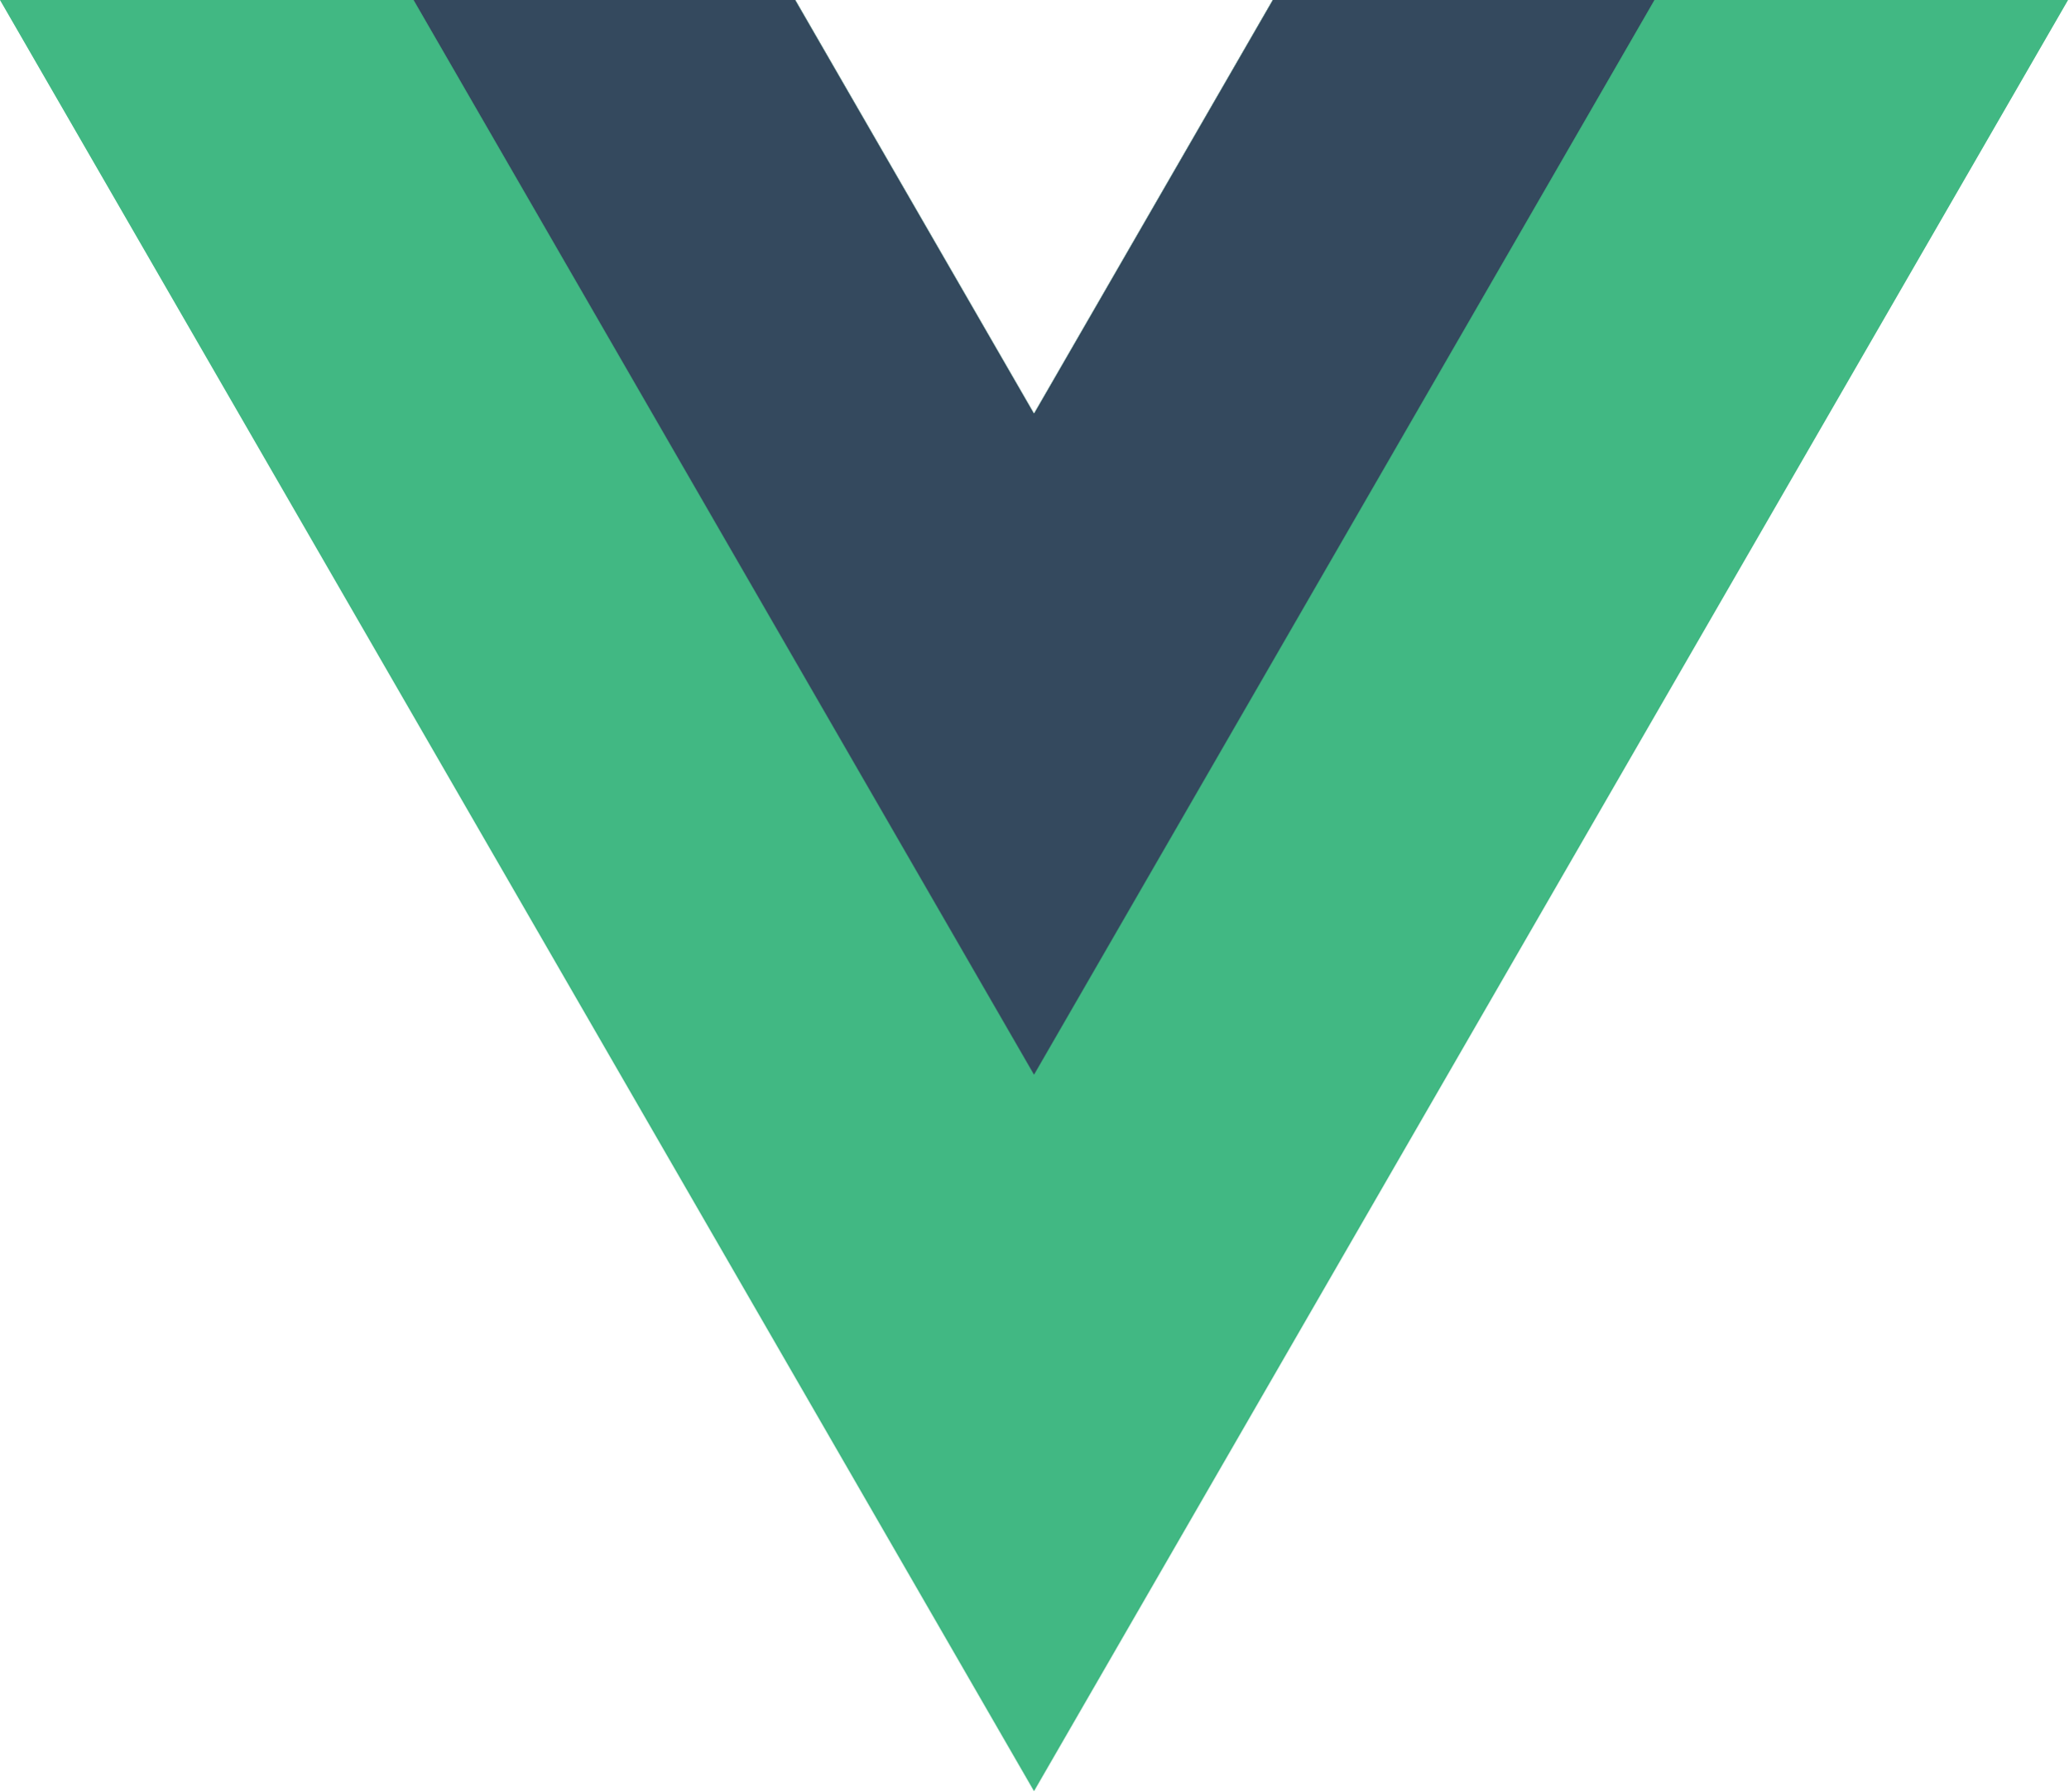
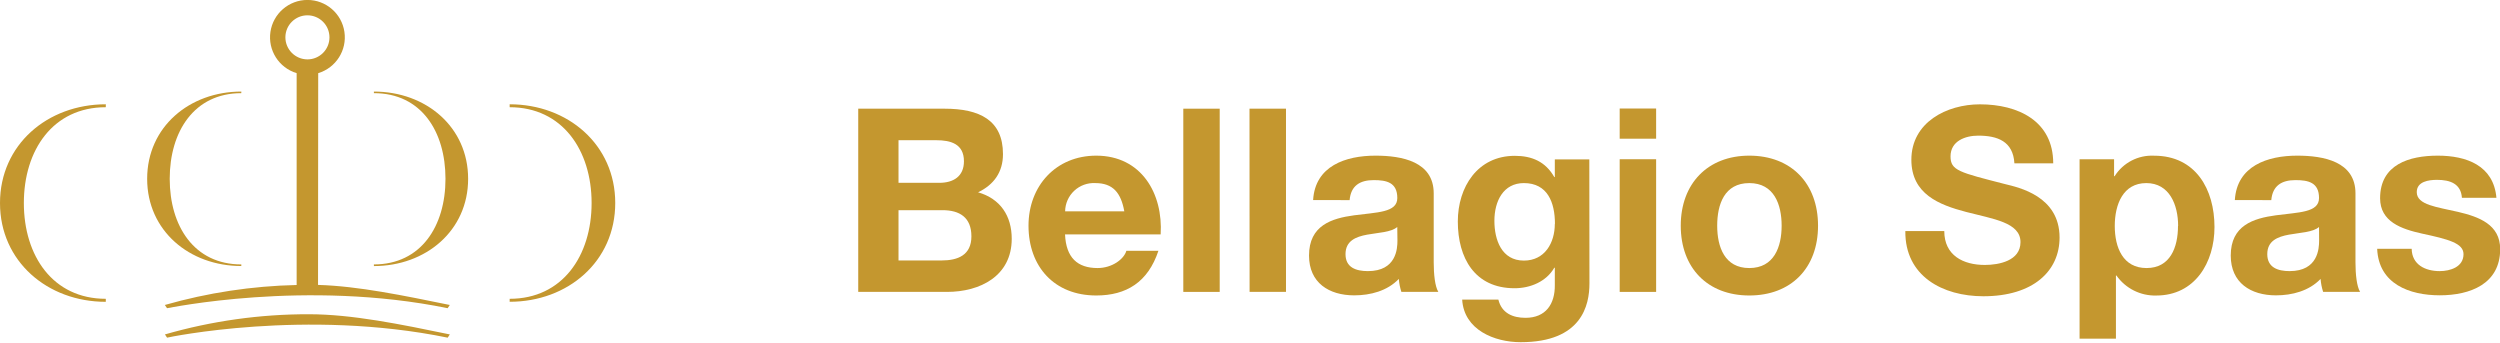
- <svg xmlns="http://www.w3.org/2000/svg" viewBox="0 0 261.76 226.69">
-   <path d="M161.096.001l-30.225 52.351L100.647.001H-.005l130.877 226.688L261.749.001z" fill="#41b883" />
-   <path d="M161.096.001l-30.225 52.351L100.647.001H52.346l78.526 136.01L209.398.001z" fill="#34495e" />
+ <svg xmlns="http://www.w3.org/2000/svg" id="图层_1" data-name="图层 1" viewBox="0 0 579.65 79.34">
+   <defs>
+     <style>.cls-1{fill:#c4972f;}</style>
+   </defs>
+   <path class="cls-1" d="M58.78,441.82v-.37c-10.94,0-16.6-8.9-16.6-19.85s5.66-19.86,16.6-19.86v-.37c-12,0-21.83,8.19-21.83,20.23s9.81,20.22,21.83,20.22" transform="translate(-2.83 -380.14)" />
+   <path class="cls-1" d="M2.83,427.22c0,13.52,11,22.9,24.53,22.9v-.7c-12.26,0-19-9.94-19-22.2S15.1,405,27.36,405v-.68c-13.54,0-24.53,9.39-24.53,22.9" transform="translate(-2.83 -380.14)" />
+   <path class="cls-1" d="M89.52,401.37v.37c11,0,16.6,8.91,16.6,19.86s-5.65,19.85-16.6,19.85v.38c12,0,21.85-8.18,21.85-20.23s-9.81-20.23-21.85-20.23" transform="translate(-2.83 -380.14)" />
+   <path class="cls-1" d="M121,404.32V405c12.24,0,19,10,19,22.21s-6.73,22.21-19,22.21v.69c13.51,0,24.48-9.36,24.48-22.9s-11-22.89-24.48-22.89" transform="translate(-2.83 -380.14)" />
+   <path class="cls-1" d="M41.07,457.68l.5.75c.31-.09,32.12-6.75,65.06,0l.5-.75C95.7,455.32,84.43,453,74.47,453a119.69,119.69,0,0,0-33.4,4.68" transform="translate(-2.83 -380.14)" />
+   <path class="cls-1" d="M69,388.79a5.11,5.11,0,1,1,5.11,5.12A5.13,5.13,0,0,1,69,388.79m7.61,8.31a8.67,8.67,0,1,0-5,0v49.12a121,121,0,0,0-30.56,4.63l.51.75c.31,0,32.12-6.74,65.06,0l.5-.75c-10.66-2.17-21.19-4.38-30.55-4.65Z" transform="translate(-2.83 -380.14)" />
+   <path class="cls-1" d="M201.82,405.34h20c8.09,0,13.56,2.62,13.56,10.53,0,4.16-2.08,7.08-5.77,8.86,5.18,1.49,7.8,5.48,7.8,10.77,0,8.63-7.32,12.32-15,12.32H201.82Zm9.34,17.19h9.46c3.27,0,5.71-1.49,5.71-5,0-4.05-3.09-4.88-6.43-4.88h-8.74Zm0,18h10c3.69,0,6.9-1.19,6.9-5.59s-2.73-6.07-6.72-6.07H211.16Z" transform="translate(-2.83 -380.14)" />
+   <path class="cls-1" d="M249.77,434.49c.23,5.36,2.85,7.8,7.55,7.8,3.39,0,6.13-2.09,6.67-4h7.43C269,445.56,264,448.65,257,448.65c-9.69,0-15.7-6.66-15.7-16.18,0-9.22,6.36-16.24,15.7-16.24,10.48,0,15.53,8.8,14.94,18.26Zm13.74-5.35c-.77-4.29-2.62-6.55-6.72-6.55a6.65,6.65,0,0,0-7,6.55Z" transform="translate(-2.83 -380.14)" />
+   <path class="cls-1" d="M277.19,405.34h8.44v42.48h-8.44Z" transform="translate(-2.83 -380.14)" />
+   <path class="cls-1" d="M292.54,405.34H301v42.48h-8.44Z" transform="translate(-2.83 -380.14)" />
+   <path class="cls-1" d="M307.29,426.52c.47-7.91,7.55-10.29,14.46-10.29,6.12,0,13.5,1.36,13.5,8.74v16c0,2.79.3,5.59,1.07,6.84h-8.57a12.9,12.9,0,0,1-.59-3c-2.68,2.8-6.6,3.81-10.35,3.81-5.83,0-10.47-2.91-10.47-9.22,0-7,5.23-8.63,10.47-9.34s10-.6,10-4c0-3.63-2.5-4.16-5.47-4.16-3.21,0-5.3,1.31-5.59,4.64Zm19.51,6.25c-1.43,1.24-4.4,1.3-7,1.78s-5,1.43-5,4.52S317.22,443,320,443c6.61,0,6.84-5.24,6.84-7.08Z" transform="translate(-2.83 -380.14)" />
+   <path class="cls-1" d="M371.36,445.86c0,5.05-1.78,13.62-15.95,13.62-6.07,0-13.15-2.85-13.56-9.88h8.39c.77,3.16,3.33,4.23,6.3,4.23,4.7,0,6.85-3.21,6.79-7.62v-4h-.12c-1.84,3.21-5.53,4.76-9.22,4.76-9.22,0-13.15-7-13.15-15.47,0-8,4.58-15.23,13.21-15.23,4,0,7.13,1.36,9.16,4.93h.12v-4.1h8Zm-8-13.81c0-5-1.73-9.46-7.2-9.46-4.76,0-6.84,4.17-6.84,8.75,0,4.4,1.66,9.22,6.84,9.22C361,440.56,363.33,436.45,363.33,432.05Z" transform="translate(-2.83 -380.14)" />
+   <path class="cls-1" d="M386.82,412.3h-8.45v-7h8.45Zm-8.45,4.76h8.45v30.76h-8.45Z" transform="translate(-2.83 -380.14)" />
+   <path class="cls-1" d="M408.42,416.23c9.7,0,15.94,6.42,15.94,16.24s-6.24,16.18-15.94,16.18-15.89-6.42-15.89-16.18S398.78,416.23,408.42,416.23Zm0,26.06c5.77,0,7.5-4.94,7.5-9.82s-1.73-9.88-7.5-9.88-7.44,4.94-7.44,9.88S402.71,442.29,408.42,442.29Z" transform="translate(-2.83 -380.14)" />
+   <path class="cls-1" d="M453.63,433.72c0,5.65,4.4,7.85,9.4,7.85,3.27,0,8.27-.95,8.27-5.29,0-4.59-6.37-5.36-12.61-7S446,425.15,446,417.18c0-8.69,8.21-12.85,15.89-12.85,8.86,0,17,3.86,17,13.68h-9c-.3-5.12-3.93-6.42-8.39-6.42-3,0-6.42,1.24-6.42,4.81,0,3.28,2,3.69,12.67,6.43,3.09.77,12.61,2.74,12.61,12.38,0,7.79-6.13,13.62-17.67,13.62-9.4,0-18.2-4.64-18.09-15.11Z" transform="translate(-2.83 -380.14)" />
+   <path class="cls-1" d="M485,417.06h8V421h.12a10.21,10.21,0,0,1,9.16-4.76c9.64,0,14,7.79,14,16.54,0,8.21-4.52,15.88-13.5,15.88a10.92,10.92,0,0,1-9.23-4.64h-.12v14.64H485Zm22.85,15.47c0-4.88-2-9.94-7.38-9.94s-7.31,4.94-7.31,9.94,1.9,9.76,7.37,9.76S507.82,437.53,507.82,432.53Z" transform="translate(-2.83 -380.14)" />
+   <path class="cls-1" d="M521,426.52c.48-7.91,7.56-10.29,14.46-10.29,6.13,0,13.51,1.36,13.51,8.74v16c0,2.79.3,5.59,1.07,6.84h-8.57a12.9,12.9,0,0,1-.59-3c-2.68,2.8-6.61,3.81-10.36,3.81-5.83,0-10.47-2.91-10.47-9.22,0-7,5.24-8.63,10.47-9.34s10-.6,10-4c0-3.63-2.5-4.16-5.47-4.16-3.22,0-5.3,1.31-5.6,4.64Zm19.52,6.25c-1.43,1.24-4.4,1.3-7,1.78s-5,1.43-5,4.52,2.44,3.93,5.18,3.93c6.6,0,6.84-5.24,6.84-7.08Z" transform="translate(-2.83 -380.14)" />
+   <path class="cls-1" d="M562,437.82c.06,3.69,3.15,5.18,6.49,5.18,2.44,0,5.53-.95,5.53-3.93,0-2.55-3.51-3.45-9.58-4.76-4.88-1.07-9.76-2.79-9.76-8.21,0-7.85,6.79-9.87,13.39-9.87S581,418.49,581.65,426h-8c-.23-3.27-2.73-4.16-5.77-4.16-1.9,0-4.7.36-4.7,2.85,0,3,4.76,3.45,9.58,4.58s9.76,2.92,9.76,8.63c0,8.1-7,10.71-14,10.71S554.34,446,554,437.82Z" transform="translate(-2.83 -380.14)" />
</svg>
